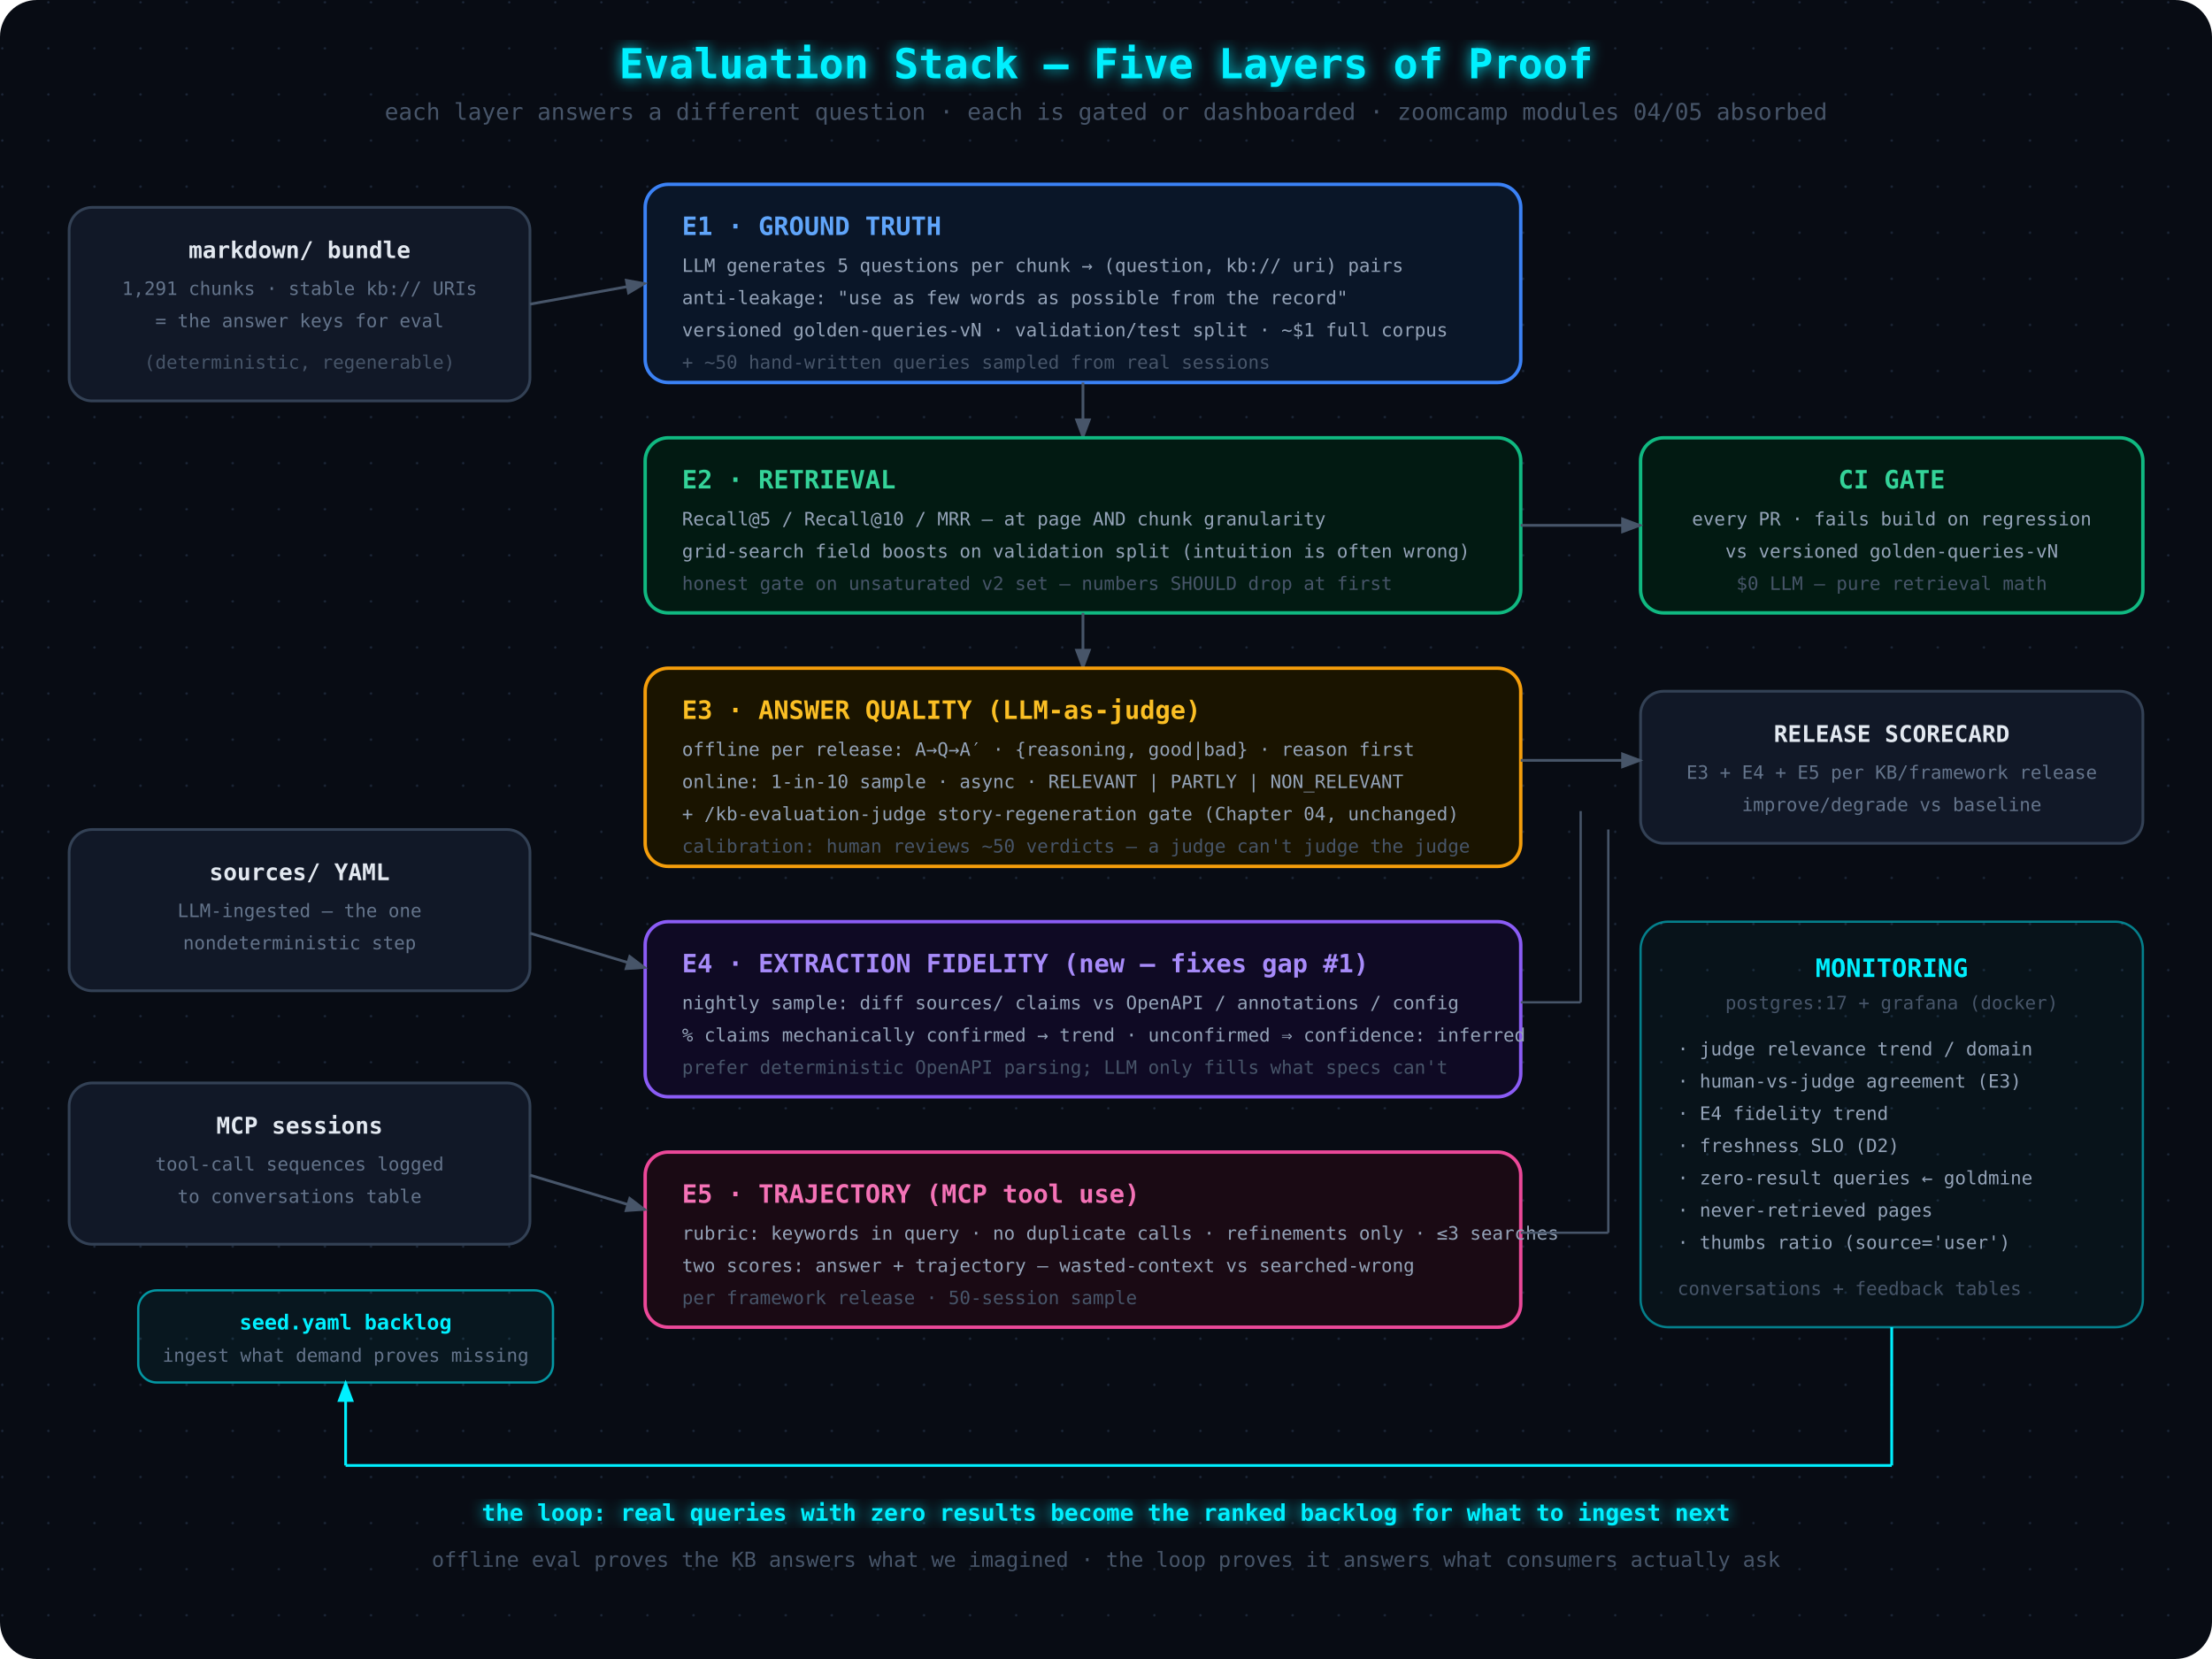
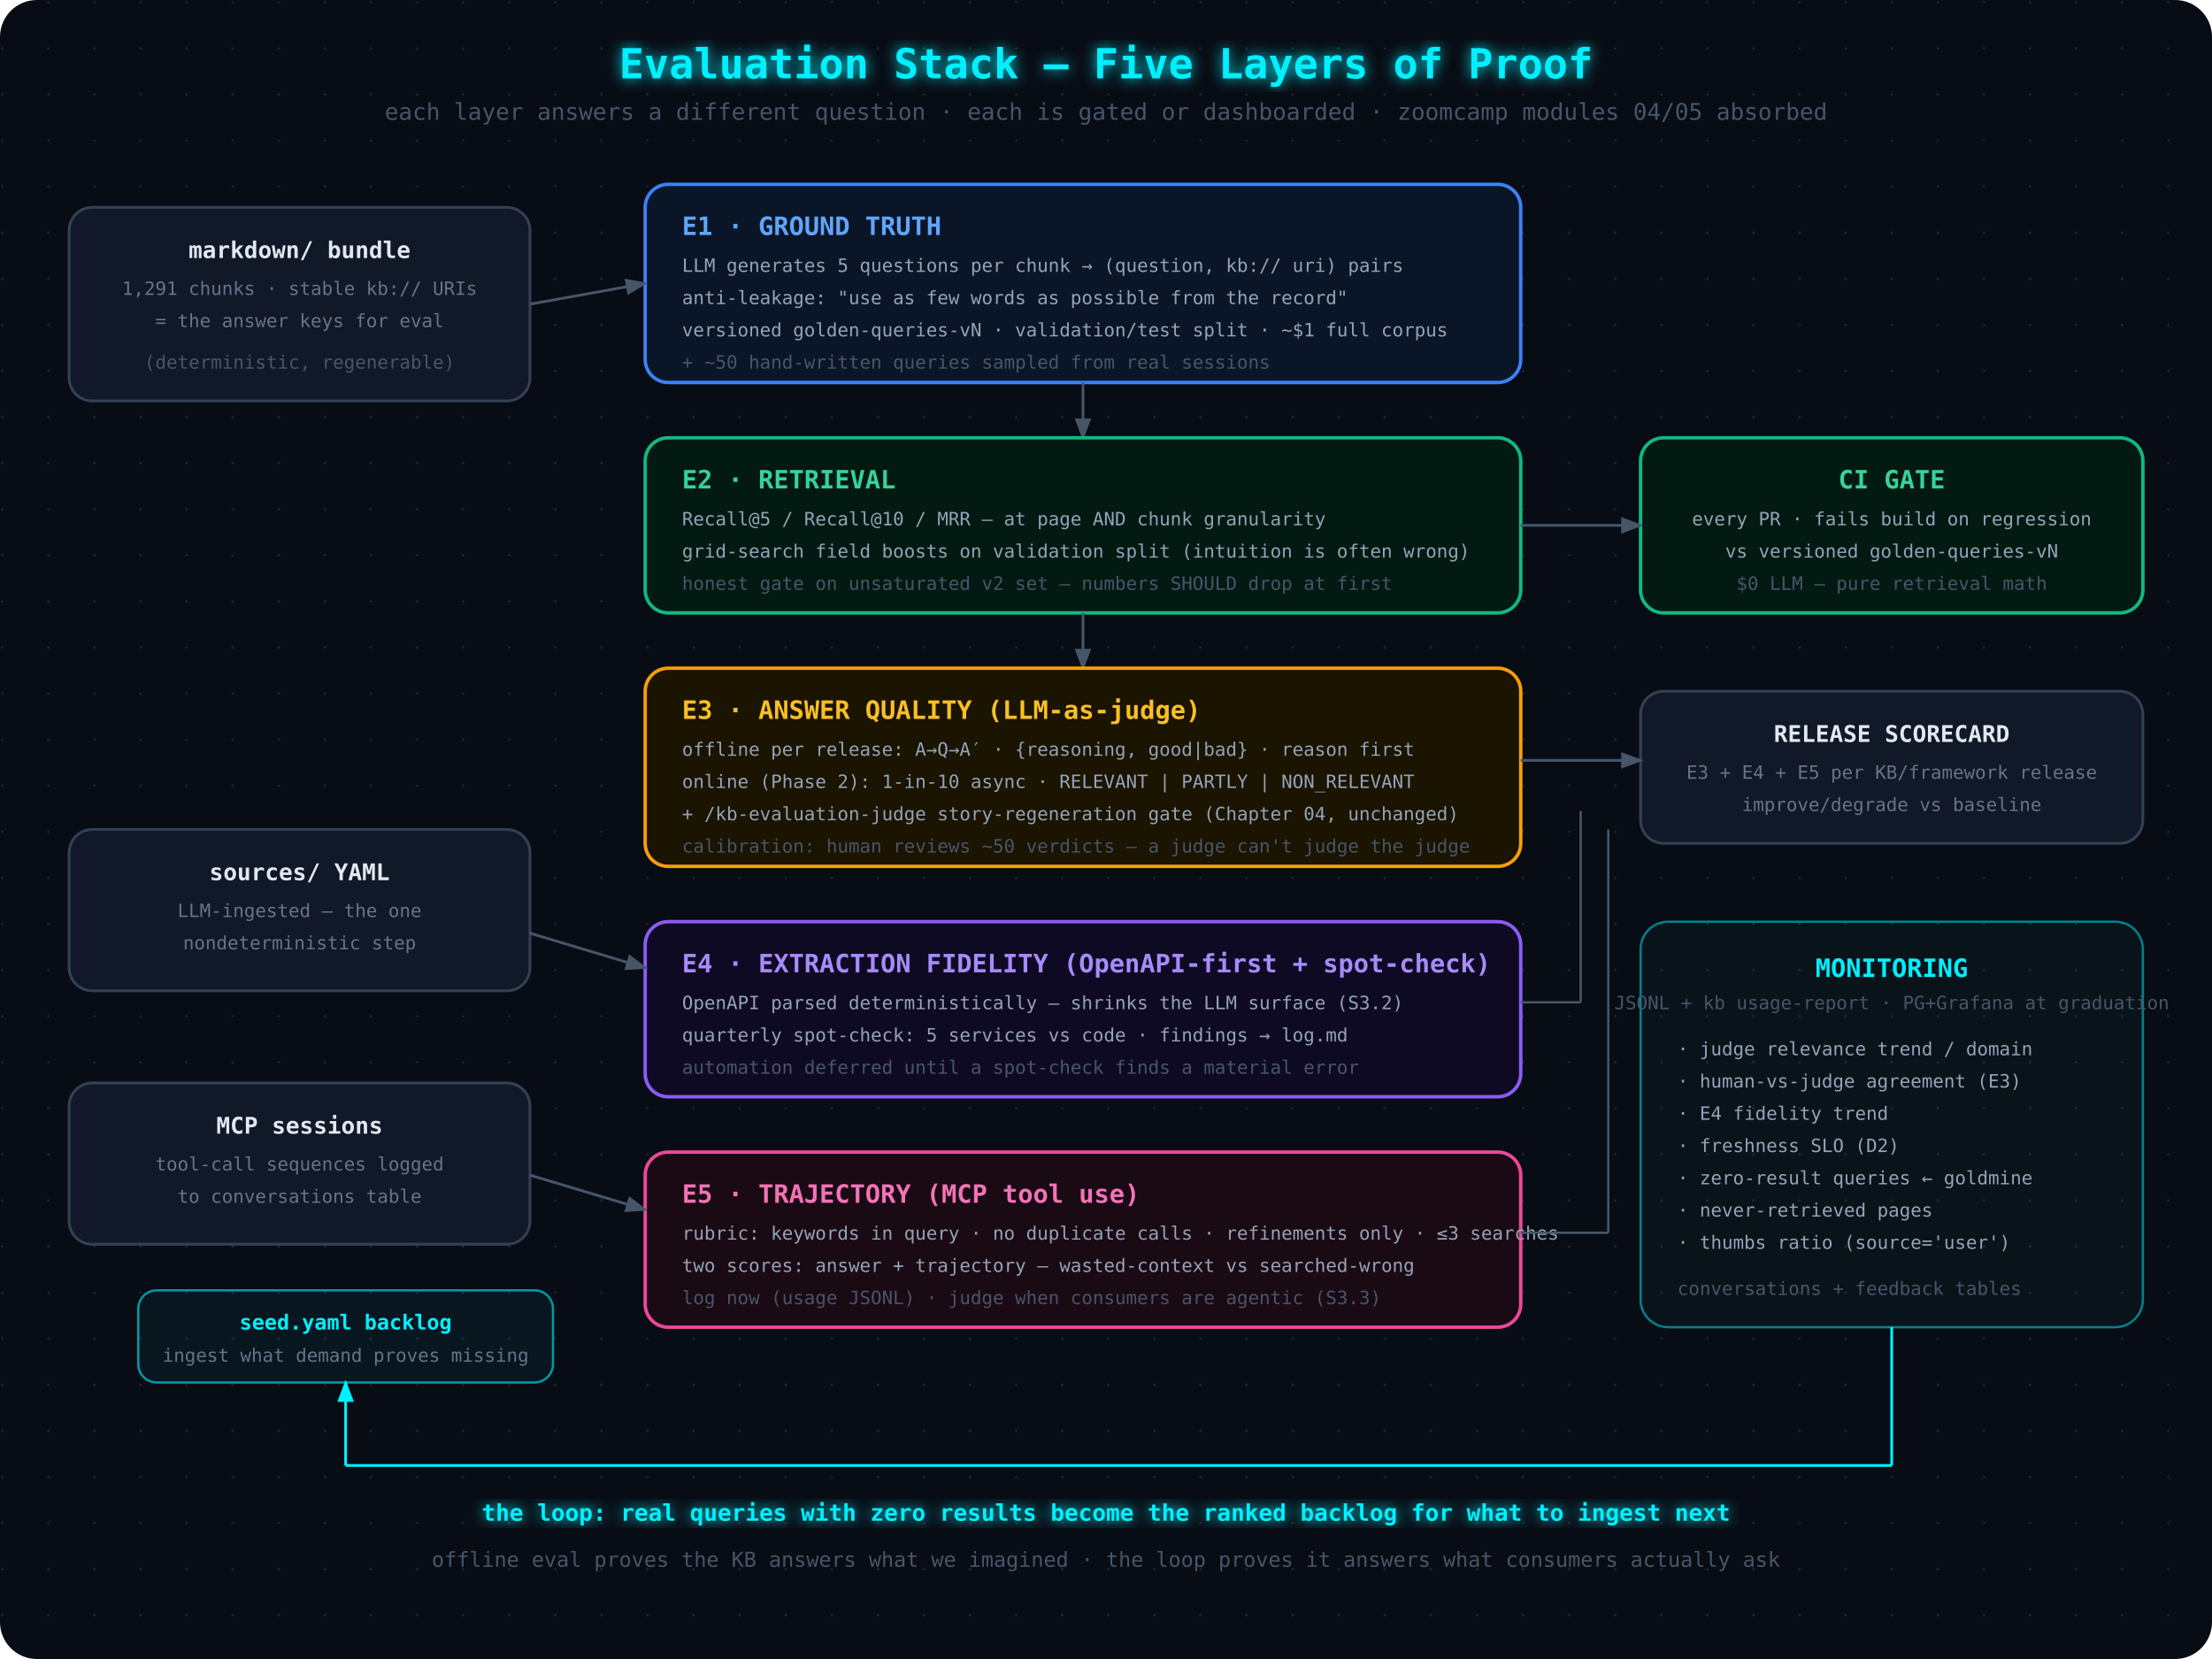
<svg xmlns="http://www.w3.org/2000/svg" viewBox="0 0 960 720" font-family="'SF Mono','Fira Code','Cascadia Code',monospace">
  <defs>
    <marker id="el1" markerWidth="8" markerHeight="6" refX="7" refY="3" orient="auto">
      <polygon points="0 0,8 3,0 6" fill="#475569" />
    </marker>
    <marker id="el2" markerWidth="8" markerHeight="6" refX="7" refY="3" orient="auto">
      <polygon points="0 0,8 3,0 6" fill="#00f0ff" />
    </marker>
    <filter id="elglow">
      <feGaussianBlur stdDeviation="3" result="blur" />
      <feMerge>
        <feMergeNode in="blur" />
        <feMergeNode in="SourceGraphic" />
      </feMerge>
    </filter>
    <pattern id="elgrid" width="20" height="20" patternUnits="userSpaceOnUse">
      <circle cx="1" cy="1" r="0.5" fill="#1e293b" />
    </pattern>
  </defs>
  <rect width="960" height="720" fill="#080c14" rx="16" />
  <rect width="960" height="720" fill="url(#elgrid)" rx="16" />
  <text x="480" y="34" text-anchor="middle" fill="#00f0ff" font-size="18" font-weight="700" filter="url(#elglow)">Evaluation Stack — Five Layers of Proof</text>
  <text x="480" y="52" text-anchor="middle" fill="#475569" font-size="10">each layer answers a different question · each is gated or dashboarded · zoomcamp modules 04/05 absorbed</text>
  <rect x="30" y="90" width="200" height="84" rx="10" fill="#111827" stroke="#334155" stroke-width="1.2" />
  <text x="130" y="112" text-anchor="middle" fill="#e2e8f0" font-size="10" font-weight="700">markdown/ bundle</text>
  <text x="130" y="128" text-anchor="middle" fill="#64748b" font-size="8">1,291 chunks · stable kb:// URIs</text>
  <text x="130" y="142" text-anchor="middle" fill="#64748b" font-size="8">= the answer keys for eval</text>
  <text x="130" y="160" text-anchor="middle" fill="#475569" font-size="8">(deterministic, regenerable)</text>
  <rect x="30" y="360" width="200" height="70" rx="10" fill="#111827" stroke="#334155" stroke-width="1.2" />
  <text x="130" y="382" text-anchor="middle" fill="#e2e8f0" font-size="10" font-weight="700">sources/ YAML</text>
  <text x="130" y="398" text-anchor="middle" fill="#64748b" font-size="8">LLM-ingested — the one</text>
  <text x="130" y="412" text-anchor="middle" fill="#64748b" font-size="8">nondeterministic step</text>
  <rect x="30" y="470" width="200" height="70" rx="10" fill="#111827" stroke="#334155" stroke-width="1.2" />
  <text x="130" y="492" text-anchor="middle" fill="#e2e8f0" font-size="10" font-weight="700">MCP sessions</text>
  <text x="130" y="508" text-anchor="middle" fill="#64748b" font-size="8">tool-call sequences logged</text>
  <text x="130" y="522" text-anchor="middle" fill="#64748b" font-size="8">to conversations table</text>
  <rect x="280" y="80" width="380" height="86" rx="10" fill="#0a1628" stroke="#3b82f6" stroke-width="1.5" />
  <text x="296" y="102" fill="#60a5fa" font-size="11" font-weight="700">E1 · GROUND TRUTH</text>
  <text x="296" y="118" fill="#94a3b8" font-size="8">LLM generates 5 questions per chunk → (question, kb:// uri) pairs</text>
  <text x="296" y="132" fill="#94a3b8" font-size="8">anti-leakage: "use as few words as possible from the record"</text>
  <text x="296" y="146" fill="#94a3b8" font-size="8">versioned golden-queries-vN · validation/test split · ~$1 full corpus</text>
  <text x="296" y="160" fill="#475569" font-size="8">+ ~50 hand-written queries sampled from real sessions</text>
  <line x1="230" y1="132" x2="280" y2="123" stroke="#475569" stroke-width="1.2" marker-end="url(#el1)" />
  <line x1="470" y1="166" x2="470" y2="190" stroke="#475569" stroke-width="1.2" marker-end="url(#el1)" />
  <rect x="280" y="190" width="380" height="76" rx="10" fill="#021a12" stroke="#10b981" stroke-width="1.5" />
  <text x="296" y="212" fill="#34d399" font-size="11" font-weight="700">E2 · RETRIEVAL</text>
  <text x="296" y="228" fill="#94a3b8" font-size="8">Recall@5 / Recall@10 / MRR — at page AND chunk granularity</text>
  <text x="296" y="242" fill="#94a3b8" font-size="8">grid-search field boosts on validation split (intuition is often wrong)</text>
  <text x="296" y="256" fill="#475569" font-size="8">honest gate on unsaturated v2 set — numbers SHOULD drop at first</text>
  <line x1="470" y1="266" x2="470" y2="290" stroke="#475569" stroke-width="1.2" marker-end="url(#el1)" />
  <rect x="280" y="290" width="380" height="86" rx="10" fill="#1a1400" stroke="#f59e0b" stroke-width="1.5" />
  <text x="296" y="312" fill="#fbbf24" font-size="11" font-weight="700">E3 · ANSWER QUALITY (LLM-as-judge)</text>
  <text x="296" y="328" fill="#94a3b8" font-size="8">offline per release: A→Q→A′ · {reasoning, good|bad} · reason first</text>
-   <text x="296" y="342" fill="#94a3b8" font-size="8">online: 1-in-10 sample · async · RELEVANT | PARTLY | NON_RELEVANT</text>
+   <text x="296" y="342" fill="#94a3b8" font-size="8">online (Phase 2): 1-in-10 async · RELEVANT | PARTLY | NON_RELEVANT</text>
  <text x="296" y="356" fill="#94a3b8" font-size="8">+ /kb-evaluation-judge story-regeneration gate (Chapter 04, unchanged)</text>
  <text x="296" y="370" fill="#475569" font-size="8">calibration: human reviews ~50 verdicts — a judge can't judge the judge</text>
  <rect x="280" y="400" width="380" height="76" rx="10" fill="#0f0a24" stroke="#8b5cf6" stroke-width="1.5" />
-   <text x="296" y="422" fill="#a78bfa" font-size="11" font-weight="700">E4 · EXTRACTION FIDELITY (new — fixes gap #1)</text>
-   <text x="296" y="438" fill="#94a3b8" font-size="8">nightly sample: diff sources/ claims vs OpenAPI / annotations / config</text>
-   <text x="296" y="452" fill="#94a3b8" font-size="8">% claims mechanically confirmed → trend · unconfirmed ⇒ confidence: inferred</text>
-   <text x="296" y="466" fill="#475569" font-size="8">prefer deterministic OpenAPI parsing; LLM only fills what specs can't</text>
+   <text x="296" y="422" fill="#a78bfa" font-size="11" font-weight="700">E4 · EXTRACTION FIDELITY (OpenAPI-first + spot-check)</text>
+   <text x="296" y="438" fill="#94a3b8" font-size="8">OpenAPI parsed deterministically — shrinks the LLM surface (S3.2)</text>
+   <text x="296" y="452" fill="#94a3b8" font-size="8">quarterly spot-check: 5 services vs code · findings → log.md</text>
+   <text x="296" y="466" fill="#475569" font-size="8">automation deferred until a spot-check finds a material error</text>
  <line x1="230" y1="405" x2="280" y2="420" stroke="#475569" stroke-width="1.2" marker-end="url(#el1)" />
  <rect x="280" y="500" width="380" height="76" rx="10" fill="#1a0a14" stroke="#ec4899" stroke-width="1.5" />
  <text x="296" y="522" fill="#f472b6" font-size="11" font-weight="700">E5 · TRAJECTORY (MCP tool use)</text>
  <text x="296" y="538" fill="#94a3b8" font-size="8">rubric: keywords in query · no duplicate calls · refinements only · ≤3 searches</text>
  <text x="296" y="552" fill="#94a3b8" font-size="8">two scores: answer + trajectory — wasted-context vs searched-wrong</text>
-   <text x="296" y="566" fill="#475569" font-size="8">per framework release · 50-session sample</text>
+   <text x="296" y="566" fill="#475569" font-size="8">log now (usage JSONL) · judge when consumers are agentic (S3.3)</text>
  <line x1="230" y1="510" x2="280" y2="525" stroke="#475569" stroke-width="1.2" marker-end="url(#el1)" />
  <rect x="712" y="190" width="218" height="76" rx="10" fill="#021a12" stroke="#10b981" stroke-width="1.5" />
  <text x="821" y="212" text-anchor="middle" fill="#34d399" font-size="11" font-weight="700">CI GATE</text>
  <text x="821" y="228" text-anchor="middle" fill="#94a3b8" font-size="8">every PR · fails build on regression</text>
  <text x="821" y="242" text-anchor="middle" fill="#94a3b8" font-size="8">vs versioned golden-queries-vN</text>
  <text x="821" y="256" text-anchor="middle" fill="#475569" font-size="8">$0 LLM — pure retrieval math</text>
  <line x1="660" y1="228" x2="712" y2="228" stroke="#475569" stroke-width="1.2" marker-end="url(#el1)" />
  <rect x="712" y="300" width="218" height="66" rx="10" fill="#111827" stroke="#334155" stroke-width="1.2" />
  <text x="821" y="322" text-anchor="middle" fill="#e2e8f0" font-size="10" font-weight="700">RELEASE SCORECARD</text>
  <text x="821" y="338" text-anchor="middle" fill="#64748b" font-size="8">E3 + E4 + E5 per KB/framework release</text>
  <text x="821" y="352" text-anchor="middle" fill="#64748b" font-size="8">improve/degrade vs baseline</text>
  <line x1="660" y1="330" x2="712" y2="330" stroke="#475569" stroke-width="1.2" marker-end="url(#el1)" />
  <line x1="660" y1="435" x2="686" y2="435" stroke="#475569" stroke-width="1" />
  <line x1="686" y1="435" x2="686" y2="352" stroke="#475569" stroke-width="1" />
  <line x1="660" y1="535" x2="698" y2="535" stroke="#475569" stroke-width="1" />
  <line x1="698" y1="535" x2="698" y2="360" stroke="#475569" stroke-width="1" />
  <rect x="712" y="400" width="218" height="176" rx="12" fill="rgba(0,240,255,0.03)" stroke="#00f0ff" stroke-width="1" stroke-opacity="0.5" />
  <text x="821" y="424" text-anchor="middle" fill="#00f0ff" font-size="11" font-weight="700">MONITORING</text>
-   <text x="821" y="438" text-anchor="middle" fill="#475569" font-size="8">postgres:17 + grafana (docker)</text>
+   <text x="821" y="438" text-anchor="middle" fill="#475569" font-size="8">JSONL + kb usage-report · PG+Grafana at graduation</text>
  <text x="728" y="458" fill="#94a3b8" font-size="8">· judge relevance trend / domain</text>
  <text x="728" y="472" fill="#94a3b8" font-size="8">· human-vs-judge agreement (E3)</text>
  <text x="728" y="486" fill="#94a3b8" font-size="8">· E4 fidelity trend</text>
  <text x="728" y="500" fill="#94a3b8" font-size="8">· freshness SLO (D2)</text>
  <text x="728" y="514" fill="#94a3b8" font-size="8">· zero-result queries ← goldmine</text>
  <text x="728" y="528" fill="#94a3b8" font-size="8">· never-retrieved pages</text>
  <text x="728" y="542" fill="#94a3b8" font-size="8">· thumbs ratio (source='user')</text>
  <text x="728" y="562" fill="#475569" font-size="8">conversations + feedback tables</text>
  <line x1="821" y1="576" x2="821" y2="636" stroke="#00f0ff" stroke-width="1.2" />
  <line x1="821" y1="636" x2="150" y2="636" stroke="#00f0ff" stroke-width="1.2" />
  <line x1="150" y1="636" x2="150" y2="600" stroke="#00f0ff" stroke-width="1.2" marker-end="url(#el2)" />
  <rect x="60" y="560" width="180" height="40" rx="8" fill="rgba(0,240,255,0.05)" stroke="#00f0ff" stroke-width="1" stroke-opacity="0.6" />
  <text x="150" y="577" text-anchor="middle" fill="#00f0ff" font-size="9" font-weight="600">seed.yaml backlog</text>
  <text x="150" y="591" text-anchor="middle" fill="#64748b" font-size="8">ingest what demand proves missing</text>
  <text x="480" y="660" text-anchor="middle" fill="#00f0ff" font-size="10" font-weight="600" filter="url(#elglow)">the loop: real queries with zero results become the ranked backlog for what to ingest next</text>
  <text x="480" y="680" text-anchor="middle" fill="#475569" font-size="9">offline eval proves the KB answers what we imagined · the loop proves it answers what consumers actually ask</text>
</svg>
